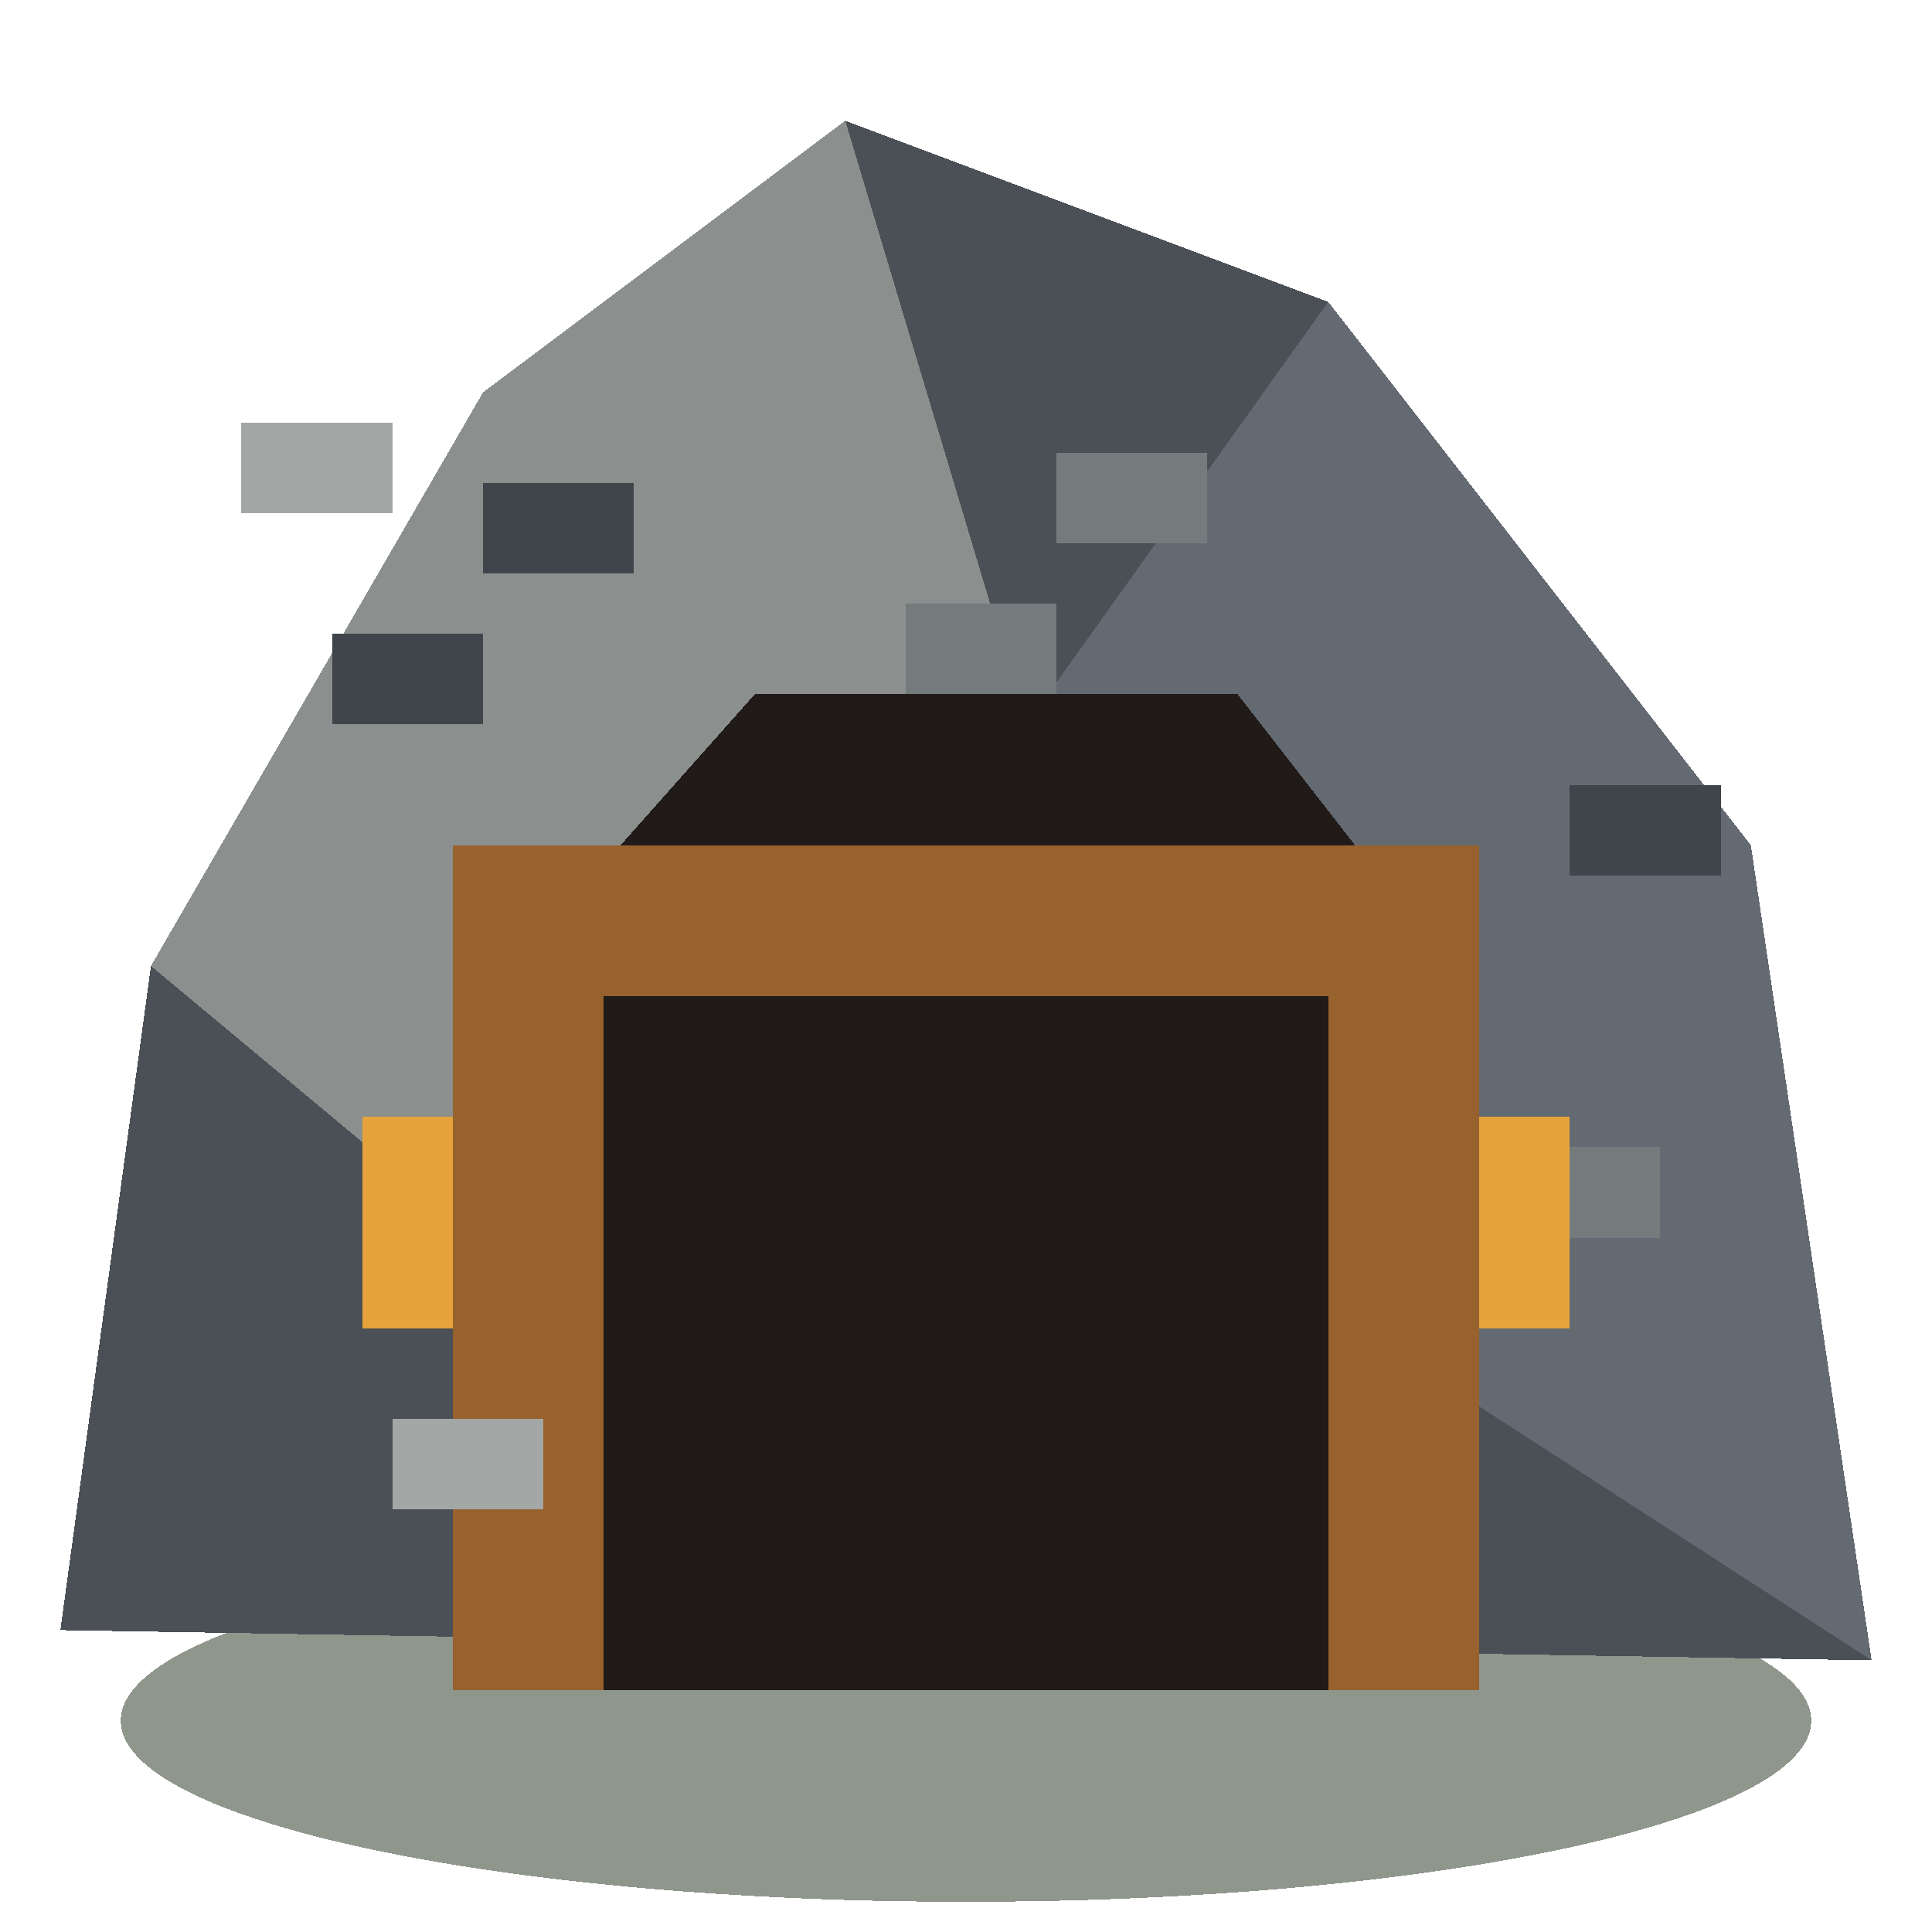
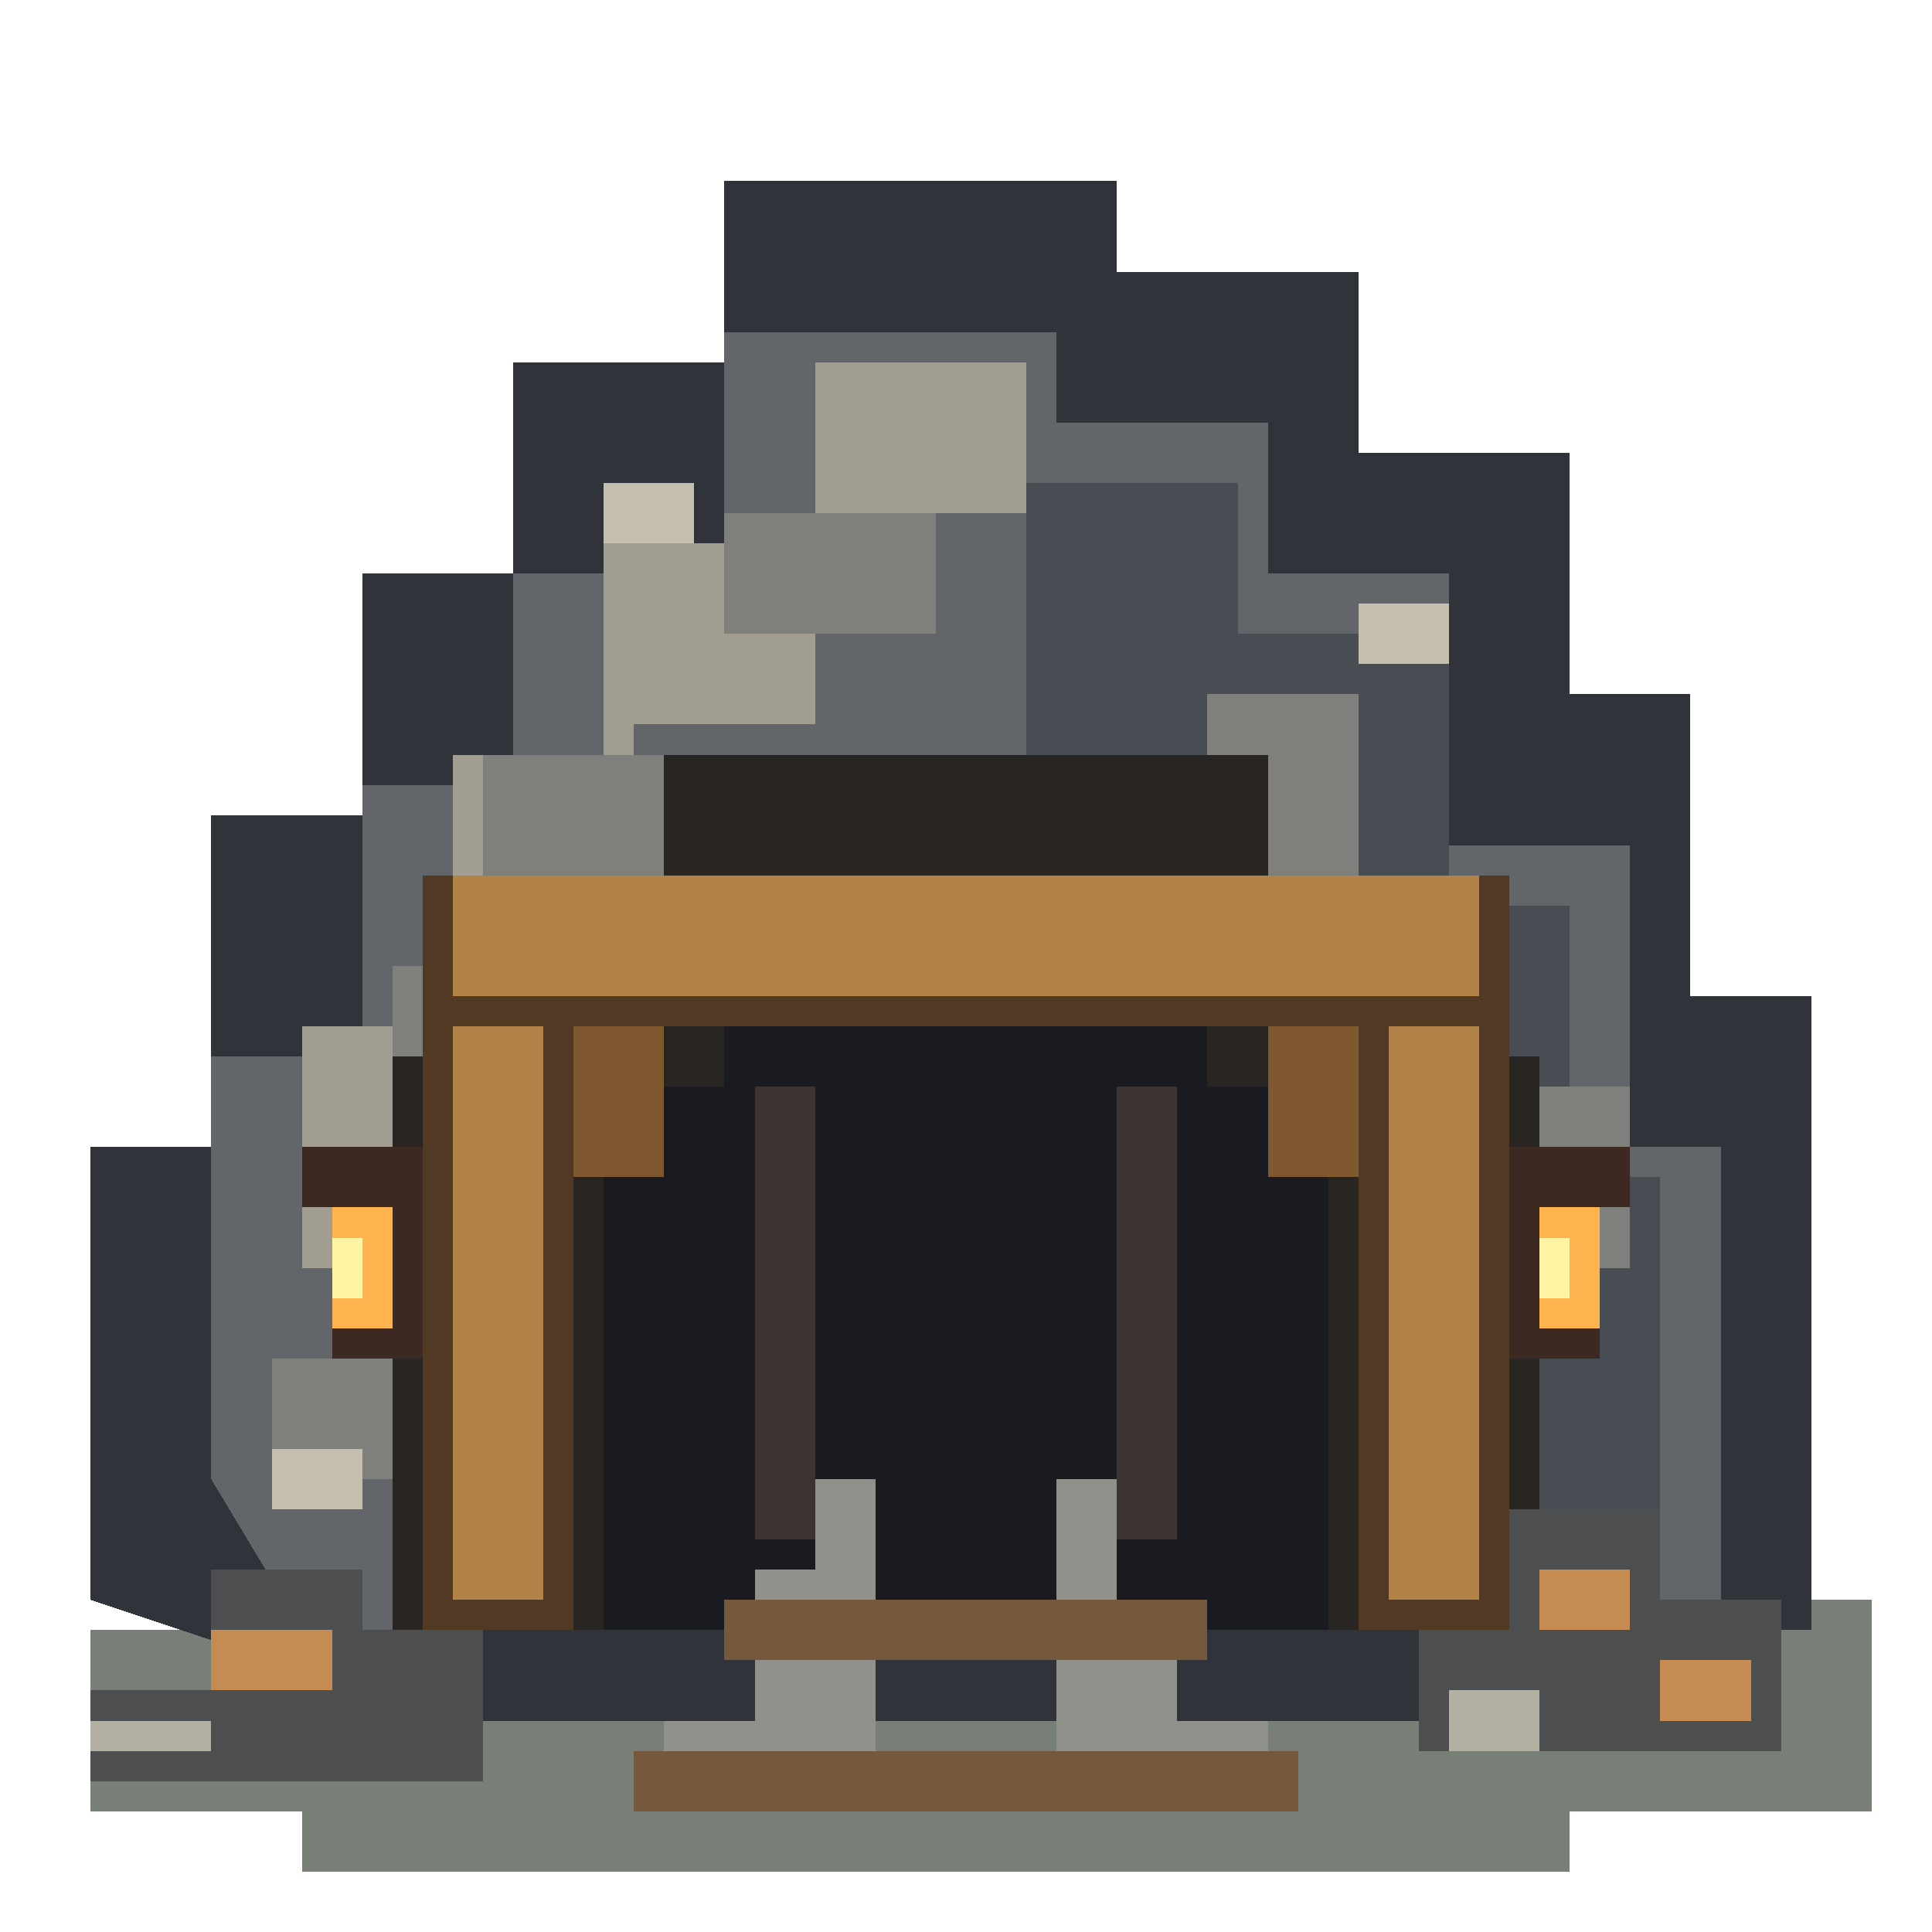
<svg xmlns="http://www.w3.org/2000/svg" width="64" height="64" viewBox="0 0 64 64" shape-rendering="crispEdges">
-   <ellipse cx="32" cy="57" rx="28" ry="6" fill="#33402d" opacity=".55" />
-   <path d="M2 54L5 32 16 13 28 4 44 10 58 28 62 55Z" fill="#4a5055" />
-   <path d="M5 32L16 13 28 4 34 24 17 42Z" fill="#8b908e" />
-   <path d="M34 24L44 10 58 28 62 55 45 44Z" fill="#646a72" />
-   <path d="M17 56V32L25 23H41L48 32V56Z" fill="#201a18" />
-   <path d="M15 56V28H49V56H44V33H20V56Z" fill="#98622f" />
-   <rect x="8" y="14" width="5" height="3" fill="#a3a7a5" />
-   <rect x="13" y="47" width="5" height="3" fill="#a3a7a5" />
-   <rect x="30" y="20" width="5" height="3" fill="#747b7c" />
-   <rect x="35" y="15" width="5" height="3" fill="#747b7c" />
-   <rect x="52" y="26" width="5" height="3" fill="#3f454b" />
-   <rect x="11" y="21" width="5" height="3" fill="#3f454b" />
-   <rect x="16" y="16" width="5" height="3" fill="#3f454b" />
-   <rect x="50" y="38" width="5" height="3" fill="#747b7c" />
-   <rect x="12" y="37" width="3" height="7" fill="#e6a33c" />
-   <rect x="49" y="37" width="3" height="7" fill="#e6a33c" />
+   <path d="M3 54H8V48H57V53H62V60H52V62H10V60H3Z" fill="#303b2c" opacity=".65" />
+   <path d="M3 53V38H7V27H12V19H17V12H24V6H37V9H45V15H52V23H56V33H60V54H55V57H9V55Z" fill="#30343a" />
+   <path d="M7 49V35H12V26H17V19H24V11H35V14H42V19H48V28H54V38H57V53H44V49H18V54H10Z" fill="#62666a" />
+   <path d="M10 34H15V25H20V18H27V12H34V17H27V24H21V32H16V42H10Z" fill="#a19e91" />
+   <path d="M34 16H41V21H48V30H52V39H55V52H47V45H42V36H38V27H34Z" fill="#484d53" />
+   <path d="M16 25H25V29H18V35H13V32H16ZM24 17H31V21H24ZM40 23H45V29H40ZM49 36H54V42H50ZM9 45H15V49H9Z" fill="#7f807b" />
+   <path d="M13 54V35H17V30H22V25H42V30H47V35H51V54Z" fill="#282523" />
+   <path d="M20 54V36H24V31H40V36H44V54Z" fill="#191b20" />
+   <path d="M14 54V29H50V54H45V34H19V54Z" fill="#523924" />
+   <path d="M15 29H49V33H15ZM15 34H18V53H15ZM46 34H49V53H46Z" fill="#b18348" />
+   <path d="M19 34H22V39H19ZM42 34H45V39H42Z" fill="#80582f" />
+   <path d="M25 36H27V51H25ZM37 36H39V51H37Z" fill="#3d3330" />
+   <path d="M27 49H29V58H25V60H22V57H25V52H27ZM35 49H37V54H39V57H42V60H39V58H35Z" fill="#91918c" />
+   <path d="M24 53H40V55H24ZM21 58H43V60H21Z" fill="#76583d" />
+   <path d="M10 38H14V40H10ZM11 40H14V45H11ZM50 38H54V40H50ZM50 40H53V45H50Z" fill="#3c2921" />
+   <path d="M11 40H13V44H11ZM51 40H53V44H51Z" fill="#ffb34e" />
+   <path d="M11 41H12V43H11ZM51 41H52V43H51Z" fill="#fff3a4" />
+   <path d="M3 56H7V52H12V54H16V59H3ZM47 54H50V50H55V53H59V58H47Z" fill="#4c4e50" />
+   <path d="M7 54H11V56H7ZM51 52H54V54H51ZM55 55H58V57H55Z" fill="#c68b53" />
+   <path d="M3 57H7V58H3ZM48 56H51V58H48Z" fill="#b4b0a1" />
+   <path d="M9 48H12V50H9ZM45 20H48V22H45ZM20 16H23V18H20Z" fill="#c6bfb0" />
</svg>
